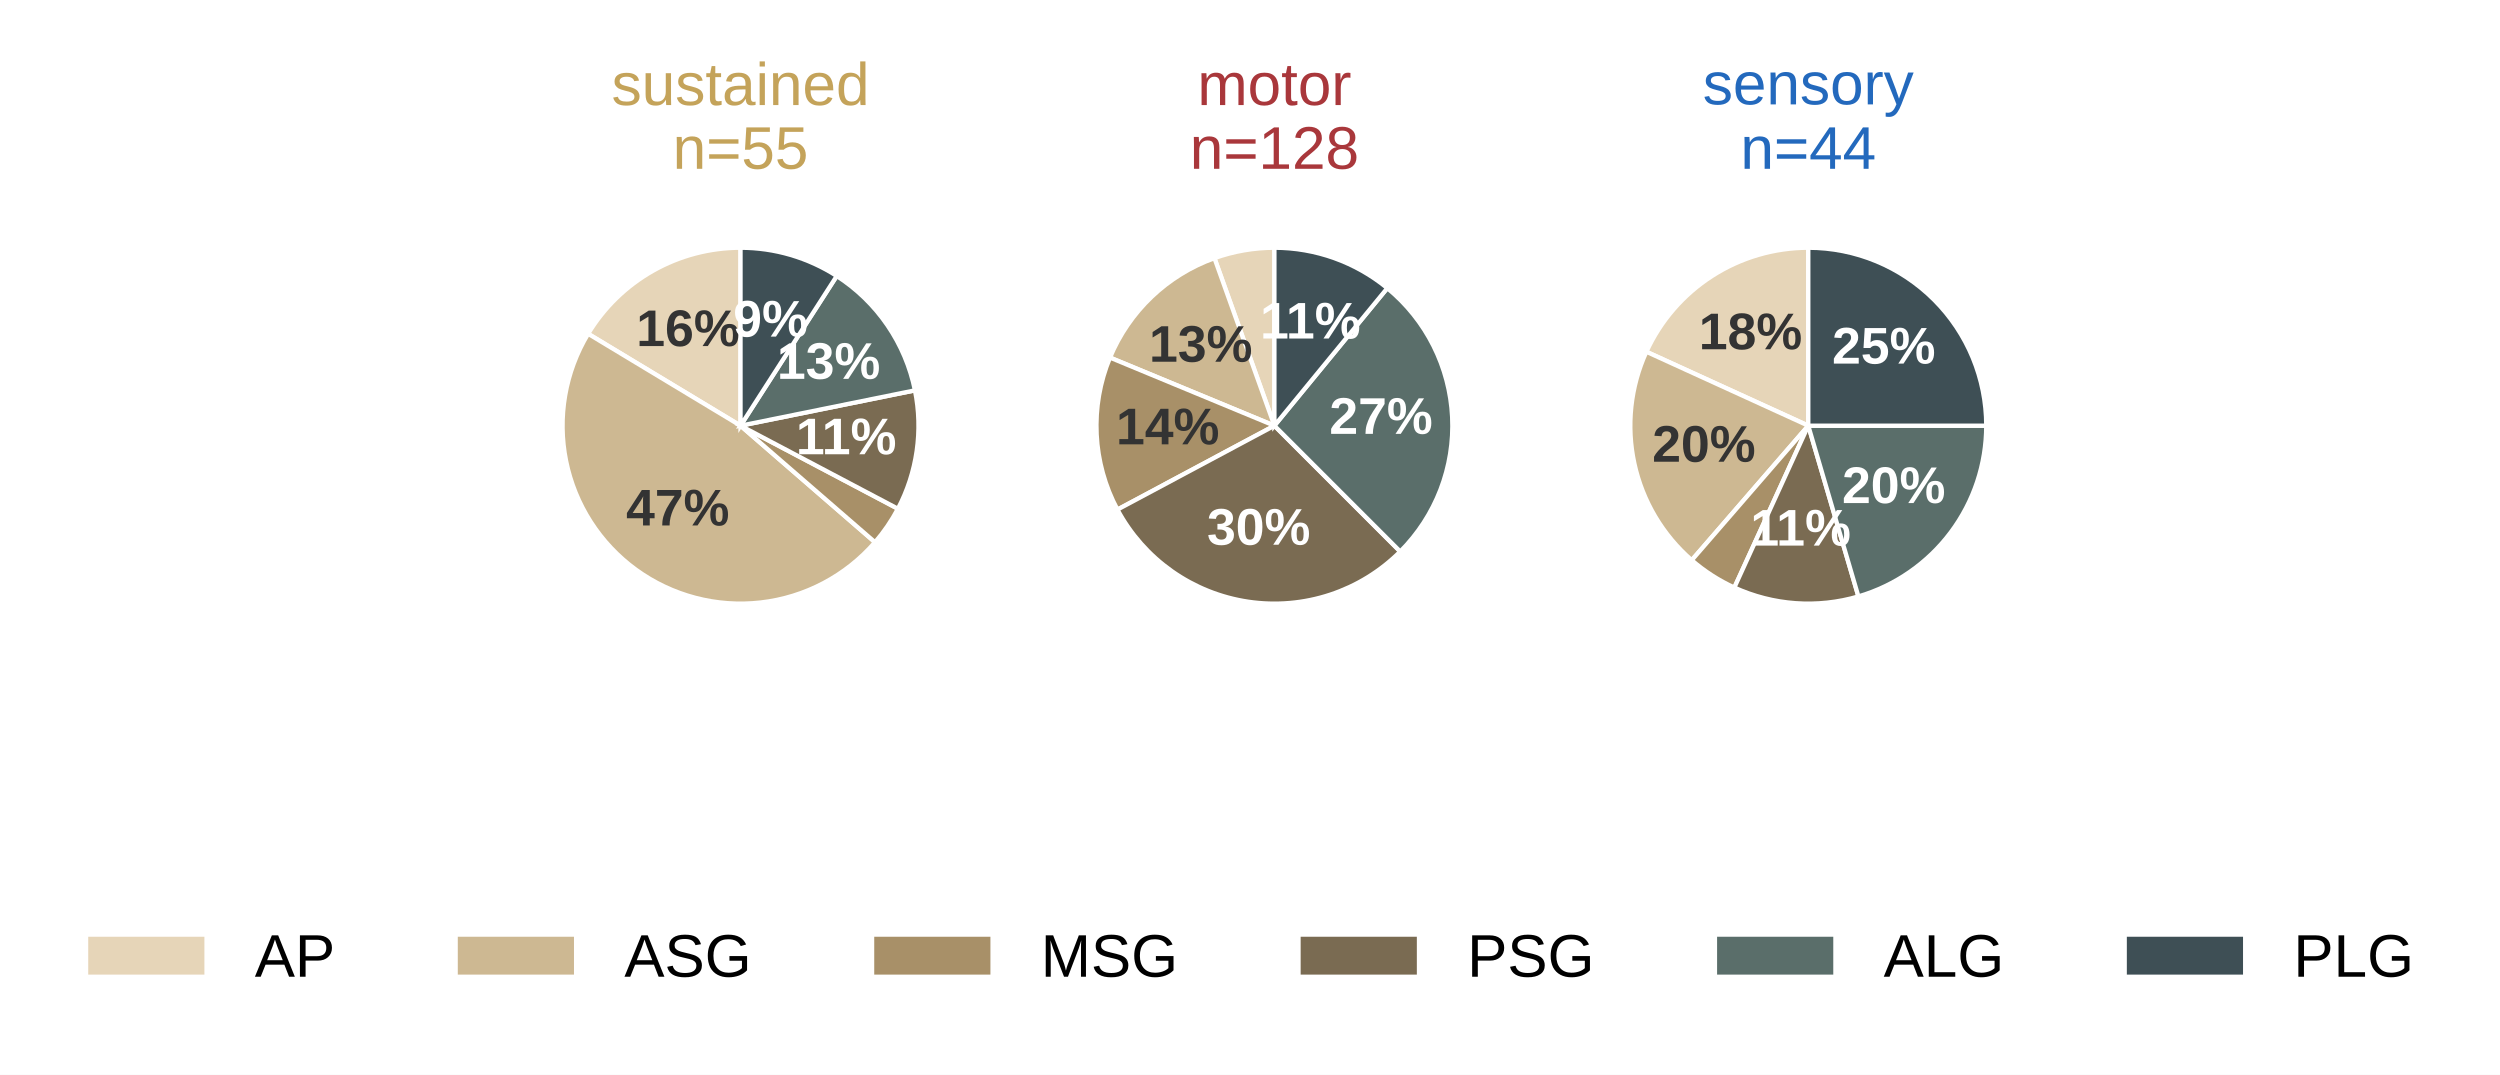
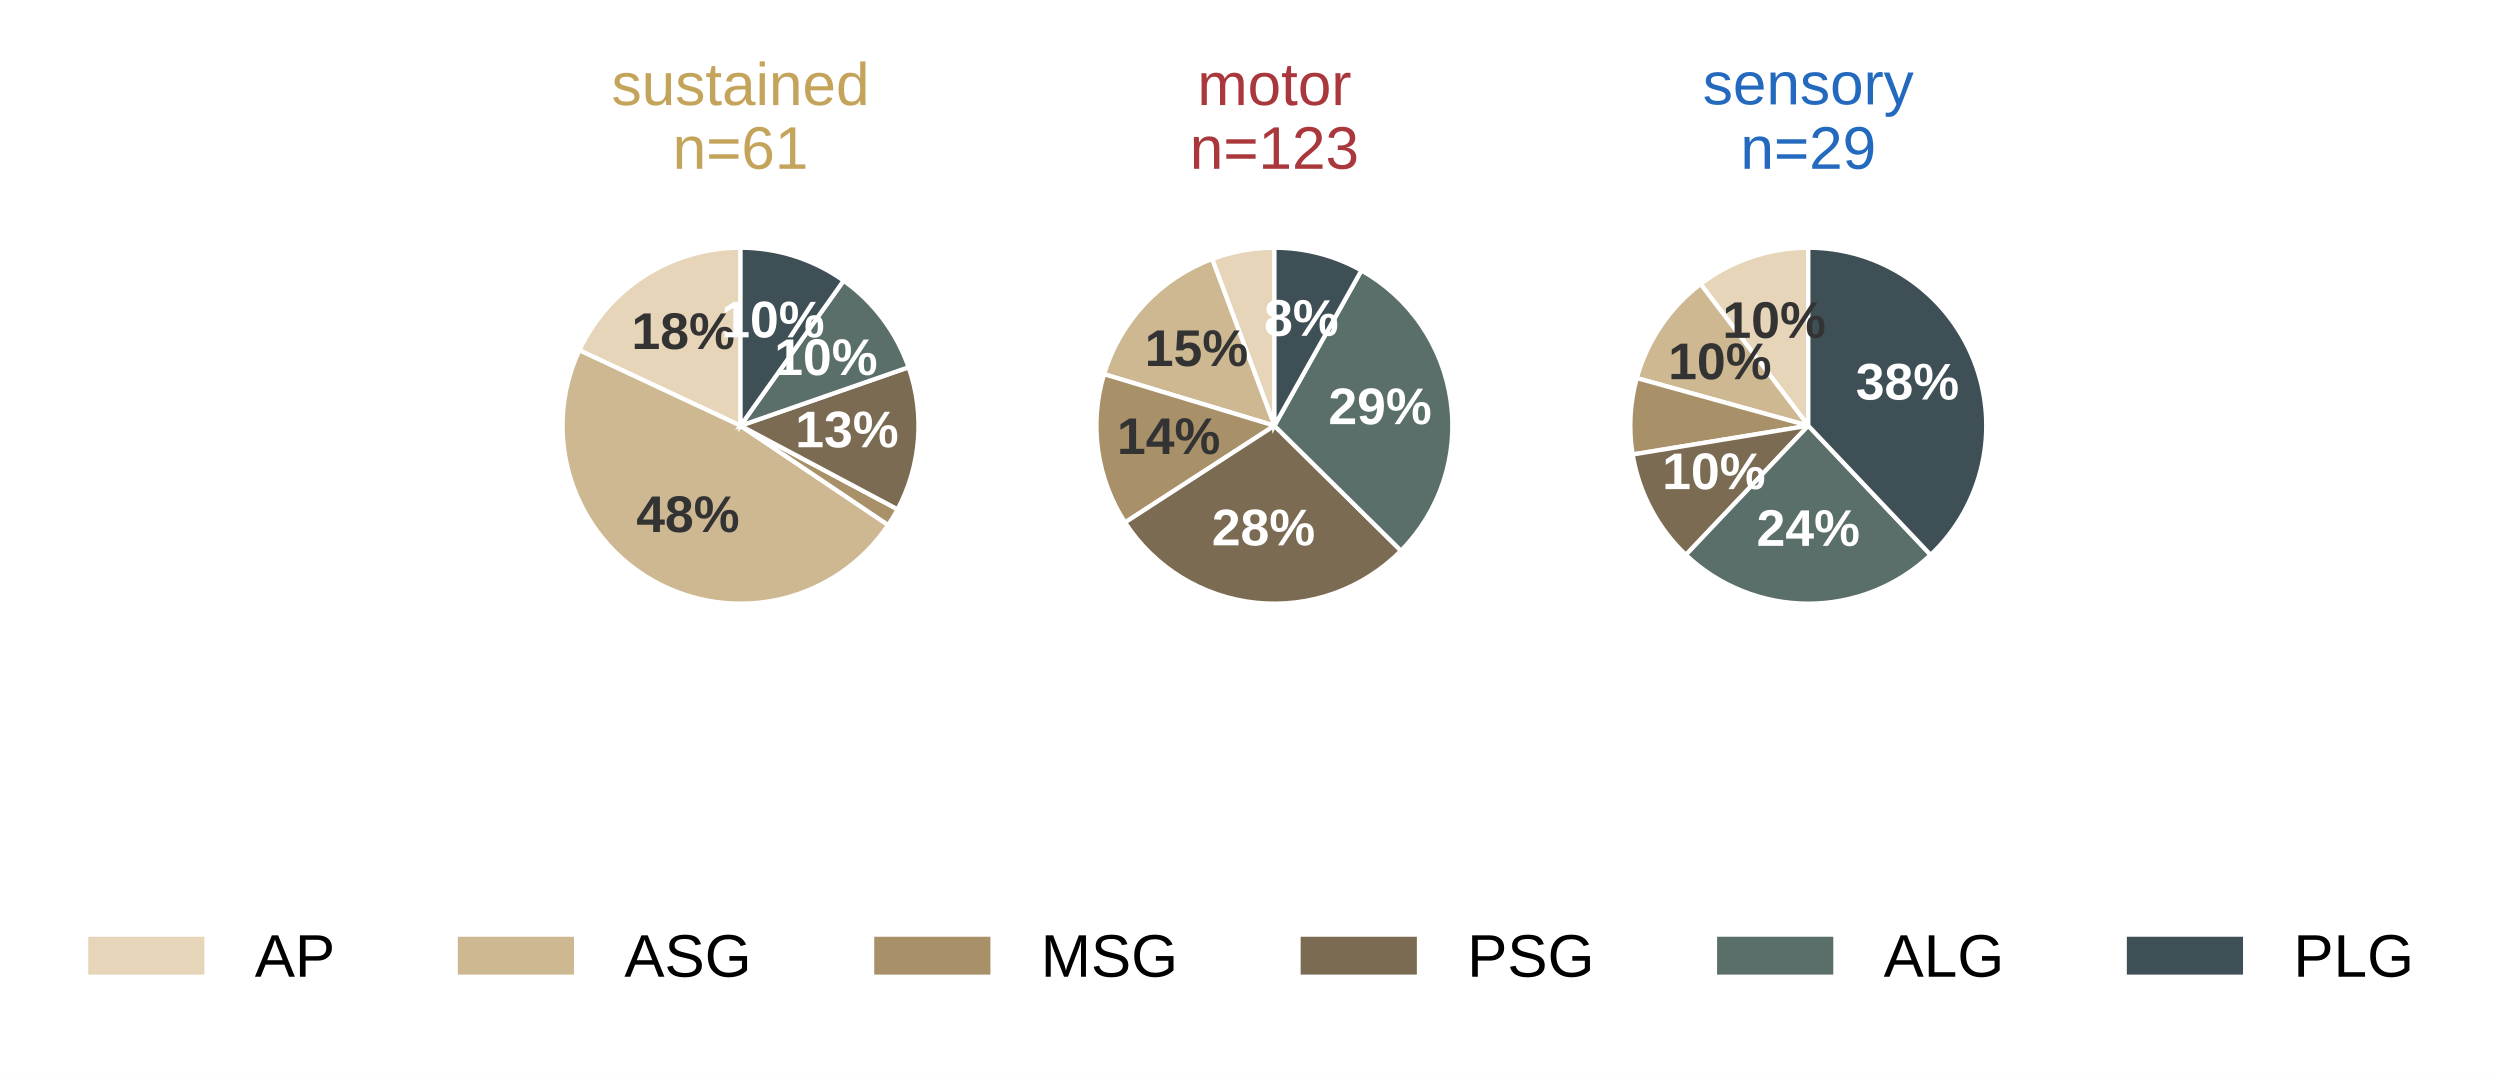
<svg xmlns="http://www.w3.org/2000/svg" width="290.462pt" height="124.876pt" viewBox="0 0 290.462 124.876" version="1.1">
  <defs>
    <style type="text/css">*{stroke-linejoin: round; stroke-linecap: butt}</style>
  </defs>
  <g id="figure_1">
    <g id="patch_1">
      <path d="M 0 124.876  L 290.462 124.876  L 290.462 -0  L 0 -0  z " style="fill: #ffffff" />
    </g>
    <g id="axes_1">
      <g id="patch_2">
-         <path d="M 86.037 28.783  C 82.475 28.783 78.972 29.704 75.87 31.456  C 72.768 33.208 70.171 35.732 68.331 38.782  L 86.037 49.46  z " style="fill: #e6d5b8; stroke: #ffffff; stroke-width: 0.5; stroke-linejoin: miter" />
+         <path d="M 86.037 28.783  C 82.107 28.783 78.257 29.904 74.94 32.013  C 71.624 34.123 68.977 37.135 67.311 40.695  L 86.037 49.46  z " style="fill: #e6d5b8; stroke: #ffffff; stroke-width: 0.5; stroke-linejoin: miter" />
      </g>
      <g id="patch_3">
-         <path d="M 68.331 38.782  C 65.658 43.215 64.745 48.493 65.773 53.566  C 66.801 58.638 69.697 63.145 73.884 66.187  C 78.071 69.229 83.252 70.591 88.394 70.001  C 93.536 69.411 98.274 66.911 101.663 63  L 86.037 49.46  z " style="fill: #cdb892; stroke: #ffffff; stroke-width: 0.5; stroke-linejoin: miter" />
+         <path d="M 67.311 40.695  C 65.104 45.41 64.757 50.788 66.34 55.748  C 67.923 60.707 71.323 64.89 75.853 67.454  C 80.384 70.018 85.72 70.779 90.786 69.583  C 95.853 68.387 100.286 65.321 103.192 61.002  L 86.037 49.46  z " style="fill: #cdb892; stroke: #ffffff; stroke-width: 0.5; stroke-linejoin: miter" />
      </g>
      <g id="patch_4">
-         <path d="M 101.663 63  C 102.179 62.404 102.66 61.78 103.105 61.13  C 103.549 60.48 103.956 59.805 104.324 59.109  L 86.037 49.46  z " style="fill: #a89068; stroke: #ffffff; stroke-width: 0.5; stroke-linejoin: miter" />
+         <path d="M 103.192 61.002  C 103.39 60.707 103.58 60.408 103.763 60.104  C 103.946 59.799 104.121 59.49 104.288 59.177  L 86.037 49.46  z " style="fill: #a89068; stroke: #ffffff; stroke-width: 0.5; stroke-linejoin: miter" />
      </g>
      <g id="patch_5">
-         <path d="M 104.324 59.109  C 105.429 57.014 106.166 54.746 106.503 52.402  C 106.84 50.058 106.772 47.674 106.302 45.353  L 86.037 49.46  z " style="fill: #7a6b52; stroke: #ffffff; stroke-width: 0.5; stroke-linejoin: miter" />
+         <path d="M 104.288 59.177  C 105.627 56.662 106.432 53.896 106.652 51.055  C 106.872 48.214 106.502 45.358 105.566 42.667  L 86.037 49.46  z " style="fill: #7a6b52; stroke: #ffffff; stroke-width: 0.5; stroke-linejoin: miter" />
      </g>
      <g id="patch_6">
-         <path d="M 106.302 45.353  C 105.753 42.644 104.665 40.071 103.105 37.789  C 101.544 35.507 99.542 33.56 97.216 32.066  L 86.037 49.46  z " style="fill: #5a6e6a; stroke: #ffffff; stroke-width: 0.5; stroke-linejoin: miter" />
+         <path d="M 105.566 42.667  C 104.865 40.651 103.856 38.756 102.575 37.049  C 101.294 35.343 99.757 33.844 98.017 32.608  L 86.037 49.46  z " style="fill: #5a6e6a; stroke: #ffffff; stroke-width: 0.5; stroke-linejoin: miter" />
      </g>
      <g id="patch_7">
-         <path d="M 97.216 32.066  C 95.557 31 93.754 30.176 91.862 29.621  C 89.971 29.065 88.009 28.783 86.037 28.783  L 86.037 49.46  z " style="fill: #3e4f55; stroke: #ffffff; stroke-width: 0.5; stroke-linejoin: miter" />
+         <path d="M 98.017 32.608  C 96.278 31.371 94.358 30.412 92.325 29.763  C 90.292 29.114 88.171 28.783 86.037 28.783  L 86.037 49.46  z " style="fill: #3e4f55; stroke: #ffffff; stroke-width: 0.5; stroke-linejoin: miter" />
      </g>
      <g id="matplotlib.axis_1" />
      <g id="matplotlib.axis_2" />
      <g id="text_1">
-         <text style="font-weight: 700; font-size: 6px; font-family: 'Arial', sans-serif; text-anchor: middle; fill: #333333" x="79.937" y="40.213" transform="rotate(-0 79.93687 40.21264)">16%</text>
+         <text style="font-weight: 700; font-size: 6px; font-family: 'Arial', sans-serif; text-anchor: middle; fill: #333333" x="79.379" y="40.547" transform="rotate(-0 79.37906 40.54723)">18%</text>
      </g>
      <g id="text_2">
-         <text style="font-weight: 700; font-size: 6px; font-family: 'Arial', sans-serif; text-anchor: middle; fill: #333333" x="78.745" y="61.051" transform="rotate(-0 78.74527 61.05135)">47%</text>
+         <text style="font-weight: 700; font-size: 6px; font-family: 'Arial', sans-serif; text-anchor: middle; fill: #333333" x="79.927" y="61.811" transform="rotate(-0 79.92675 61.81143)">48%</text>
      </g>
      <g id="text_3">
-         <text style="font-weight: 700; font-size: 6px; font-family: 'Arial', sans-serif; text-anchor: middle; fill: #ffffff" x="98.317" y="52.78" transform="rotate(-0 98.31665 52.78041)">11%</text>
+         <text style="font-weight: 700; font-size: 6px; font-family: 'Arial', sans-serif; text-anchor: middle; fill: #ffffff" x="98.406" y="51.972" transform="rotate(-0 98.40592 51.97231)">13%</text>
      </g>
      <g id="text_4">
-         <text style="font-weight: 700; font-size: 6px; font-family: 'Arial', sans-serif; text-anchor: middle; fill: #ffffff" x="96.278" y="44.013" transform="rotate(-0 96.27777 44.01256)">13%</text>
+         <text style="font-weight: 700; font-size: 6px; font-family: 'Arial', sans-serif; text-anchor: middle; fill: #ffffff" x="95.96" y="43.569" transform="rotate(-0 95.95978 43.56879)">10%</text>
      </g>
      <g id="text_5">
-         <text style="font-weight: 700; font-size: 6px; font-family: 'Arial', sans-serif; text-anchor: middle; fill: #ffffff" x="89.532" y="39.112" transform="rotate(-0 89.53228 39.11167)">9%</text>
+         <text style="font-weight: 700; font-size: 6px; font-family: 'Arial', sans-serif; text-anchor: middle; fill: #ffffff" x="89.81" y="39.197" transform="rotate(-0 89.80995 39.19674)">10%</text>
      </g>
      <g id="text_6">
        <text style="font-size: 7px; font-family: 'Arial', sans-serif; fill: #c4a35a" transform="translate(71.05554 12.21047)">sustained</text>
-         <text style="font-size: 7px; font-family: 'Arial', sans-serif; fill: #c4a35a" transform="translate(78.15398 19.61428)">n=55</text>
+         <text style="font-size: 7px; font-family: 'Arial', sans-serif; fill: #c4a35a" transform="translate(78.15398 19.61428)">n=61</text>
      </g>
    </g>
    <g id="axes_2">
      <g id="patch_8">
-         <path d="M 148.066 28.783  C 146.881 28.783 145.698 28.885 144.531 29.088  C 143.364 29.29 142.216 29.593 141.1 29.992  L 148.066 49.46  z " style="fill: #e6d5b8; stroke: #ffffff; stroke-width: 0.5; stroke-linejoin: miter" />
+         <path d="M 148.066 28.783  C 146.833 28.783 145.602 28.894 144.389 29.113  C 143.175 29.332 141.984 29.66 140.829 30.091  L 148.066 49.46  z " style="fill: #e6d5b8; stroke: #ffffff; stroke-width: 0.5; stroke-linejoin: miter" />
      </g>
      <g id="patch_9">
-         <path d="M 141.1 29.992  C 138.383 30.964 135.899 32.495 133.809 34.485  C 131.719 36.475 130.068 38.881 128.964 41.547  L 148.066 49.46  z " style="fill: #cdb892; stroke: #ffffff; stroke-width: 0.5; stroke-linejoin: miter" />
+         <path d="M 140.829 30.091  C 137.848 31.205 135.164 32.992 132.986 35.313  C 130.809 37.634 129.197 40.427 128.275 43.473  L 148.066 49.46  z " style="fill: #cdb892; stroke: #ffffff; stroke-width: 0.5; stroke-linejoin: miter" />
      </g>
      <g id="patch_10">
-         <path d="M 128.964 41.547  C 127.794 44.372 127.265 47.421 127.415 50.474  C 127.565 53.528 128.39 56.51 129.831 59.206  L 148.066 49.46  z " style="fill: #a89068; stroke: #ffffff; stroke-width: 0.5; stroke-linejoin: miter" />
+         <path d="M 128.275 43.473  C 127.405 46.349 127.173 49.38 127.593 52.355  C 128.014 55.329 129.078 58.177 130.711 60.699  L 148.066 49.46  z " style="fill: #a89068; stroke: #ffffff; stroke-width: 0.5; stroke-linejoin: miter" />
      </g>
      <g id="patch_11">
-         <path d="M 129.831 59.206  C 131.353 62.054 133.521 64.505 136.16 66.364  C 138.8 68.223 141.839 69.438 145.032 69.912  C 148.226 70.386 151.486 70.105 154.552 69.092  C 157.617 68.08 160.403 66.363 162.686 64.08  L 148.066 49.46  z " style="fill: #7a6b52; stroke: #ffffff; stroke-width: 0.5; stroke-linejoin: miter" />
+         <path d="M 130.711 60.699  C 132.392 63.295 134.635 65.481 137.274 67.096  C 139.912 68.71 142.88 69.713 145.957 70.028  C 149.034 70.343 152.144 69.964 155.055 68.919  C 157.966 67.873 160.606 66.187 162.779 63.986  L 148.066 49.46  z " style="fill: #7a6b52; stroke: #ffffff; stroke-width: 0.5; stroke-linejoin: miter" />
      </g>
      <g id="patch_12">
-         <path d="M 162.686 64.08  C 164.727 62.039 166.318 59.594 167.357 56.901  C 168.395 54.208 168.859 51.328 168.717 48.445  C 168.576 45.562 167.832 42.741 166.534 40.163  C 165.237 37.585 163.414 35.308 161.183 33.477  L 148.066 49.46  z " style="fill: #5a6e6a; stroke: #ffffff; stroke-width: 0.5; stroke-linejoin: miter" />
+         <path d="M 162.779 63.986  C 165.015 61.722 166.698 58.971 167.697 55.949  C 168.696 52.928 168.984 49.716 168.538 46.565  C 168.093 43.413 166.926 40.407 165.128 37.781  C 163.331 35.155 160.951 32.979 158.175 31.423  L 148.066 49.46  z " style="fill: #5a6e6a; stroke: #ffffff; stroke-width: 0.5; stroke-linejoin: miter" />
      </g>
      <g id="patch_13">
-         <path d="M 161.183 33.477  C 159.348 31.971 157.267 30.792 155.032 29.992  C 152.796 29.192 150.44 28.783 148.066 28.783  L 148.066 49.46  z " style="fill: #3e4f55; stroke: #ffffff; stroke-width: 0.5; stroke-linejoin: miter" />
+         <path d="M 158.175 31.423  C 156.637 30.561 154.995 29.899 153.29 29.454  C 151.584 29.009 149.829 28.783 148.066 28.783  L 148.066 49.46  z " style="fill: #3e4f55; stroke: #ffffff; stroke-width: 0.5; stroke-linejoin: miter" />
      </g>
      <g id="matplotlib.axis_3" />
      <g id="matplotlib.axis_4" />
      <g id="text_7">
-         <text style="font-weight: 700; font-size: 6px; font-family: 'Arial', sans-serif; text-anchor: middle; fill: #333333" x="139.512" y="42.03" transform="rotate(-0 139.5116 42.03007)">13%</text>
+         <text style="font-weight: 700; font-size: 6px; font-family: 'Arial', sans-serif; text-anchor: middle; fill: #333333" x="139.018" y="42.527" transform="rotate(-0 139.0182 42.5272)">15%</text>
      </g>
      <g id="text_8">
-         <text style="font-weight: 700; font-size: 6px; font-family: 'Arial', sans-serif; text-anchor: middle; fill: #333333" x="135.675" y="51.624" transform="rotate(-0 135.6751 51.62361)">14%</text>
+         <text style="font-weight: 700; font-size: 6px; font-family: 'Arial', sans-serif; text-anchor: middle; fill: #333333" x="135.782" y="52.752" transform="rotate(-0 135.7824 52.7519)">14%</text>
      </g>
      <g id="text_9">
-         <text style="font-weight: 700; font-size: 6px; font-family: 'Arial', sans-serif; text-anchor: middle; fill: #ffffff" x="146.246" y="63.286" transform="rotate(-0 146.2456 63.28636)">30%</text>
+         <text style="font-weight: 700; font-size: 6px; font-family: 'Arial', sans-serif; text-anchor: middle; fill: #ffffff" x="146.801" y="63.356" transform="rotate(-0 146.8007 63.35595)">28%</text>
      </g>
      <g id="text_10">
-         <text style="font-weight: 700; font-size: 6px; font-family: 'Arial', sans-serif; text-anchor: middle; fill: #ffffff" x="160.457" y="50.406" transform="rotate(-0 160.4567 50.40617)">27%</text>
+         <text style="font-weight: 700; font-size: 6px; font-family: 'Arial', sans-serif; text-anchor: middle; fill: #ffffff" x="160.349" y="49.278" transform="rotate(-0 160.3494 49.27789)">29%</text>
      </g>
      <g id="text_11">
-         <text style="font-weight: 700; font-size: 6px; font-family: 'Arial', sans-serif; text-anchor: middle; fill: #ffffff" x="152.245" y="39.334" transform="rotate(-0 152.2453 39.33434)">11%</text>
+         <text style="font-weight: 700; font-size: 6px; font-family: 'Arial', sans-serif; text-anchor: middle; fill: #ffffff" x="151.2" y="39.012" transform="rotate(-0 151.2002 39.01161)">8%</text>
      </g>
      <g id="text_12">
        <text style="font-size: 7px; font-family: 'Arial', sans-serif; fill: #a9373b" transform="translate(139.1201 12.21047)">motor</text>
-         <text style="font-size: 7px; font-family: 'Arial', sans-serif; fill: #a9373b" transform="translate(138.2364 19.61428)">n=128</text>
+         <text style="font-size: 7px; font-family: 'Arial', sans-serif; fill: #a9373b" transform="translate(138.2364 19.61428)">n=123</text>
      </g>
    </g>
    <g id="axes_3">
      <g id="patch_14">
-         <path d="M 210.095 28.783  C 206.131 28.783 202.25 29.923 198.916 32.066  C 195.582 34.208 192.933 37.265 191.287 40.87  L 210.095 49.46  z " style="fill: #e6d5b8; stroke: #ffffff; stroke-width: 0.5; stroke-linejoin: miter" />
+         <path d="M 210.095 28.783  C 207.85 28.783 205.62 29.149 203.493 29.866  C 201.365 30.582 199.369 31.641 197.582 32.999  L 210.095 49.46  z " style="fill: #e6d5b8; stroke: #ffffff; stroke-width: 0.5; stroke-linejoin: miter" />
      </g>
      <g id="patch_15">
-         <path d="M 191.287 40.87  C 189.431 44.933 188.941 49.49 189.891 53.855  C 190.84 58.219 193.179 62.161 196.555 65.086  L 210.095 49.46  z " style="fill: #cdb892; stroke: #ffffff; stroke-width: 0.5; stroke-linejoin: miter" />
+         <path d="M 197.582 32.999  C 195.795 34.358 194.241 35.998 192.981 37.856  C 191.721 39.714 190.773 41.765 190.172 43.928  L 210.095 49.46  z " style="fill: #cdb892; stroke: #ffffff; stroke-width: 0.5; stroke-linejoin: miter" />
      </g>
      <g id="patch_16">
-         <path d="M 196.555 65.086  C 197.299 65.73 198.088 66.321 198.916 66.854  C 199.744 67.386 200.61 67.858 201.505 68.267  L 210.095 49.46  z " style="fill: #a89068; stroke: #ffffff; stroke-width: 0.5; stroke-linejoin: miter" />
+         <path d="M 190.172 43.928  C 189.772 45.368 189.53 46.848 189.449 48.34  C 189.368 49.833 189.449 51.33 189.691 52.805  L 210.095 49.46  z " style="fill: #a89068; stroke: #ffffff; stroke-width: 0.5; stroke-linejoin: miter" />
      </g>
      <g id="patch_17">
-         <path d="M 201.505 68.267  C 203.749 69.292 206.159 69.907 208.62 70.083  C 211.08 70.259 213.553 69.993 215.92 69.298  L 210.095 49.46  z " style="fill: #7a6b52; stroke: #ffffff; stroke-width: 0.5; stroke-linejoin: miter" />
+         <path d="M 189.691 52.805  C 190.054 55.02 190.775 57.161 191.827 59.145  C 192.878 61.128 194.246 62.927 195.876 64.47  L 210.095 49.46  z " style="fill: #7a6b52; stroke: #ffffff; stroke-width: 0.5; stroke-linejoin: miter" />
      </g>
      <g id="patch_18">
-         <path d="M 215.92 69.298  C 220.205 68.04 223.97 65.426 226.647 61.85  C 229.324 58.275 230.771 53.926 230.771 49.46  L 210.095 49.46  z " style="fill: #5a6e6a; stroke: #ffffff; stroke-width: 0.5; stroke-linejoin: miter" />
+         <path d="M 195.876 64.47  C 199.715 68.107 204.806 70.136 210.095 70.136  C 215.383 70.136 220.474 68.107 224.314 64.47  L 210.095 49.46  z " style="fill: #5a6e6a; stroke: #ffffff; stroke-width: 0.5; stroke-linejoin: miter" />
      </g>
      <g id="patch_19">
-         <path d="M 230.771 49.46  C 230.771 43.978 228.591 38.715 224.715 34.839  C 220.839 30.963 215.576 28.783 210.095 28.783  L 210.095 49.46  z " style="fill: #3e4f55; stroke: #ffffff; stroke-width: 0.5; stroke-linejoin: miter" />
+         <path d="M 224.314 64.47  C 227.317 61.626 229.398 57.944 230.287 53.904  C 231.177 49.865 230.833 45.649 229.302 41.807  C 227.771 37.964 225.122 34.667 221.698 32.346  C 218.274 30.025 214.231 28.783 210.095 28.783  L 210.095 49.46  z " style="fill: #3e4f55; stroke: #ffffff; stroke-width: 0.5; stroke-linejoin: miter" />
      </g>
      <g id="matplotlib.axis_5" />
      <g id="matplotlib.axis_6" />
      <g id="text_13">
-         <text style="font-weight: 700; font-size: 6px; font-family: 'Arial', sans-serif; text-anchor: middle; fill: #333333" x="203.388" y="40.579" transform="rotate(-0 203.3876 40.57852)">18%</text>
+         <text style="font-weight: 700; font-size: 6px; font-family: 'Arial', sans-serif; text-anchor: middle; fill: #333333" x="206.133" y="39.259" transform="rotate(-0 206.1334 39.25855)">10%</text>
      </g>
      <g id="text_14">
-         <text style="font-weight: 700; font-size: 6px; font-family: 'Arial', sans-serif; text-anchor: middle; fill: #333333" x="197.972" y="53.652" transform="rotate(-0 197.9724 53.65192)">20%</text>
+         <text style="font-weight: 700; font-size: 6px; font-family: 'Arial', sans-serif; text-anchor: middle; fill: #333333" x="199.827" y="44.053" transform="rotate(-0 199.8265 44.05295)">10%</text>
      </g>
      <g id="text_15">
-         <text style="font-weight: 700; font-size: 6px; font-family: 'Arial', sans-serif; text-anchor: middle; fill: #ffffff" x="209.21" y="63.389" transform="rotate(-0 209.2096 63.38903)">11%</text>
+         <text style="font-weight: 700; font-size: 6px; font-family: 'Arial', sans-serif; text-anchor: middle; fill: #ffffff" x="199.134" y="56.826" transform="rotate(-0 199.134 56.82585)">10%</text>
      </g>
      <g id="text_16">
-         <text style="font-weight: 700; font-size: 6px; font-family: 'Arial', sans-serif; text-anchor: middle; fill: #ffffff" x="220.026" y="58.449" transform="rotate(-0 220.0259 58.44938)">20%</text>
+         <text style="font-weight: 700; font-size: 6px; font-family: 'Arial', sans-serif; text-anchor: middle; fill: #ffffff" x="210.095" y="63.421" transform="rotate(-0 210.0946 63.42064)">24%</text>
      </g>
      <g id="text_17">
-         <text style="font-weight: 700; font-size: 6px; font-family: 'Arial', sans-serif; text-anchor: middle; fill: #ffffff" x="218.867" y="42.243" transform="rotate(-0 218.8668 42.24271)">25%</text>
+         <text style="font-weight: 700; font-size: 6px; font-family: 'Arial', sans-serif; text-anchor: middle; fill: #ffffff" x="221.619" y="46.423" transform="rotate(-0 221.6193 46.42305)">38%</text>
      </g>
      <g id="text_18">
        <text style="font-size: 7px; font-family: 'Arial', sans-serif; fill: #2369bd" transform="translate(197.8402 12.12844)">sensory</text>
-         <text style="font-size: 7px; font-family: 'Arial', sans-serif; fill: #2369bd" transform="translate(202.2114 19.61428)">n=44</text>
+         <text style="font-size: 7px; font-family: 'Arial', sans-serif; fill: #2369bd" transform="translate(202.2114 19.61428)">n=29</text>
      </g>
    </g>
    <g id="legend_1">
      <g id="patch_20">
        <path d="M 10 113.485  L 24 113.485  L 24 108.585  L 10 108.585  z " style="fill: #e6d5b8; stroke: #ffffff; stroke-width: 0.5; stroke-linejoin: miter" />
      </g>
      <g id="text_19">
        <text style="font-size: 7px; font-family: 'Arial', sans-serif; text-anchor: start" x="29.6" y="113.485" transform="rotate(-0 29.6 113.4849)">AP</text>
      </g>
      <g id="patch_21">
        <path d="M 52.938 113.485  L 66.938 113.485  L 66.938 108.585  L 52.938 108.585  z " style="fill: #cdb892; stroke: #ffffff; stroke-width: 0.5; stroke-linejoin: miter" />
      </g>
      <g id="text_20">
        <text style="font-size: 7px; font-family: 'Arial', sans-serif; text-anchor: start" x="72.538" y="113.485" transform="rotate(-0 72.53844 113.4849)">ASG</text>
      </g>
      <g id="patch_22">
        <path d="M 101.322 113.485  L 115.322 113.485  L 115.322 108.585  L 101.322 108.585  z " style="fill: #a89068; stroke: #ffffff; stroke-width: 0.5; stroke-linejoin: miter" />
      </g>
      <g id="text_21">
        <text style="font-size: 7px; font-family: 'Arial', sans-serif; text-anchor: start" x="120.922" y="113.485" transform="rotate(-0 120.9216 113.4849)">MSG</text>
      </g>
      <g id="patch_23">
        <path d="M 150.866 113.485  L 164.866 113.485  L 164.866 108.585  L 150.866 108.585  z " style="fill: #7a6b52; stroke: #ffffff; stroke-width: 0.5; stroke-linejoin: miter" />
      </g>
      <g id="text_22">
        <text style="font-size: 7px; font-family: 'Arial', sans-serif; text-anchor: start" x="170.466" y="113.485" transform="rotate(-0 170.4663 113.4849)">PSG</text>
      </g>
      <g id="patch_24">
        <path d="M 199.249 113.485  L 213.249 113.485  L 213.249 108.585  L 199.249 108.585  z " style="fill: #5a6e6a; stroke: #ffffff; stroke-width: 0.5; stroke-linejoin: miter" />
      </g>
      <g id="text_23">
        <text style="font-size: 7px; font-family: 'Arial', sans-serif; text-anchor: start" x="218.849" y="113.485" transform="rotate(-0 218.8494 113.4849)">ALG</text>
      </g>
      <g id="patch_25">
        <path d="M 246.856 113.485  L 260.856 113.485  L 260.856 108.585  L 246.856 108.585  z " style="fill: #3e4f55; stroke: #ffffff; stroke-width: 0.5; stroke-linejoin: miter" />
      </g>
      <g id="text_24">
        <text style="font-size: 7px; font-family: 'Arial', sans-serif; text-anchor: start" x="266.456" y="113.485" transform="rotate(-0 266.4559 113.4849)">PLG</text>
      </g>
    </g>
  </g>
</svg>
